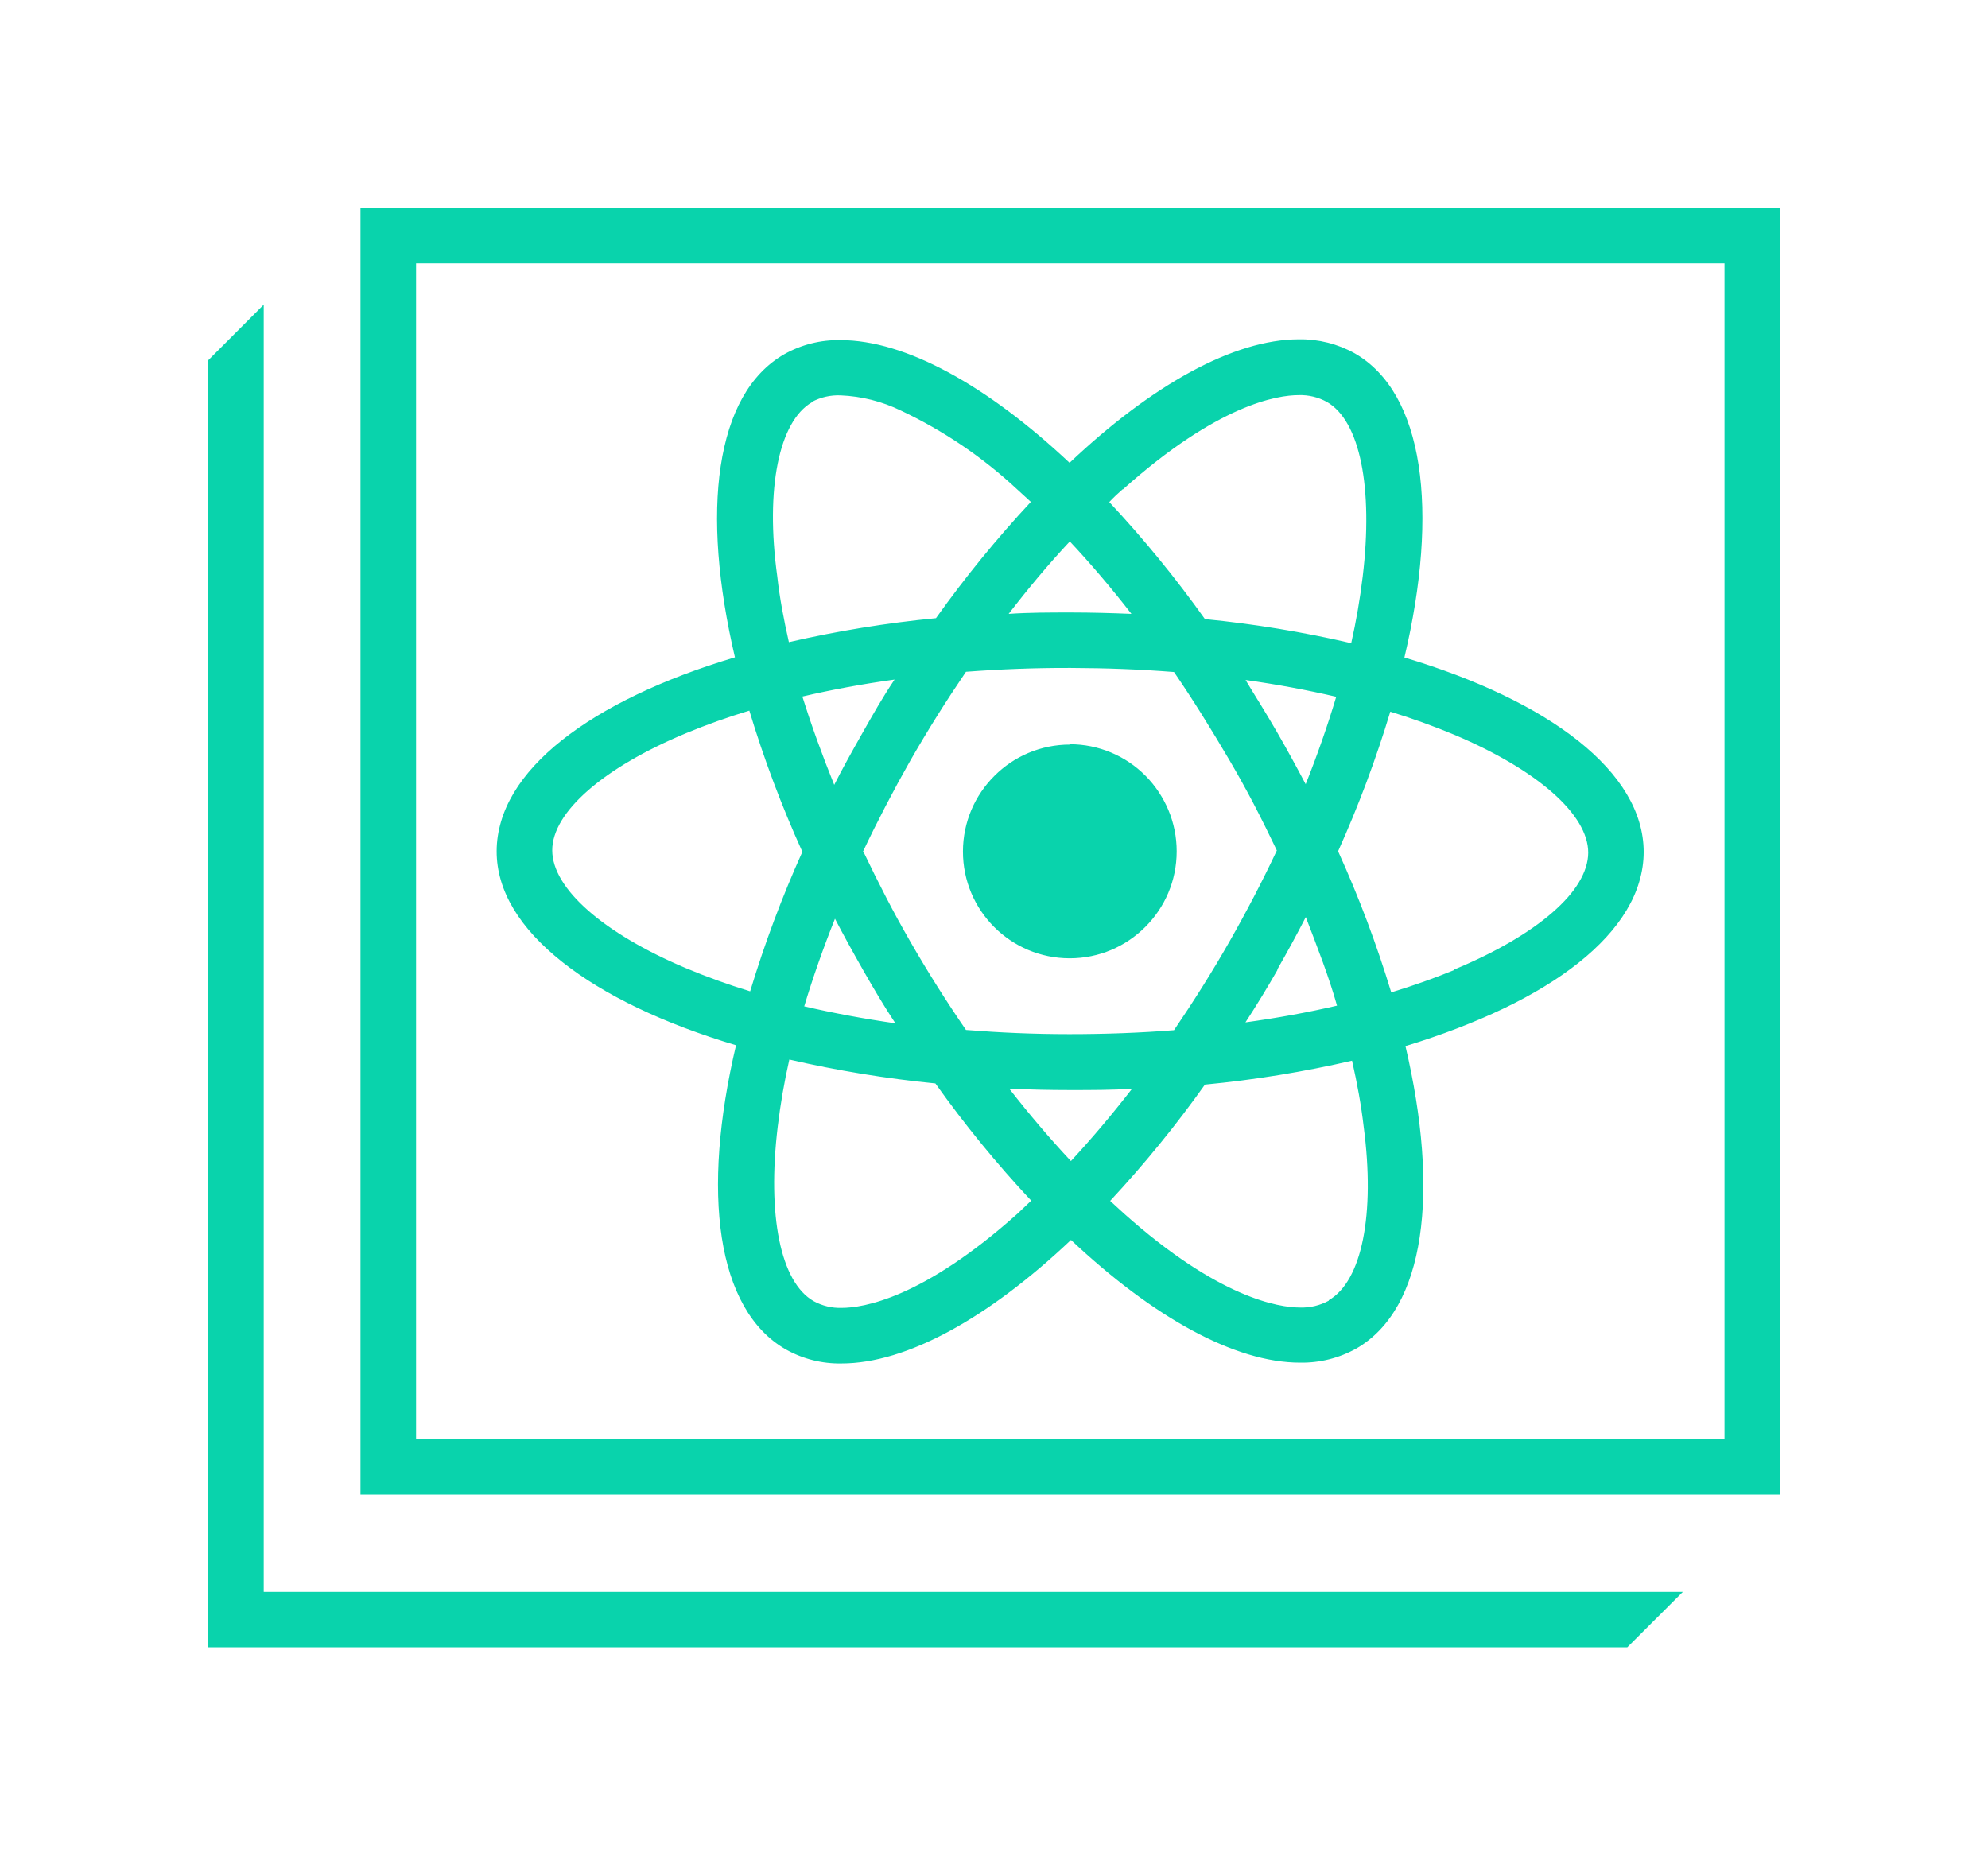
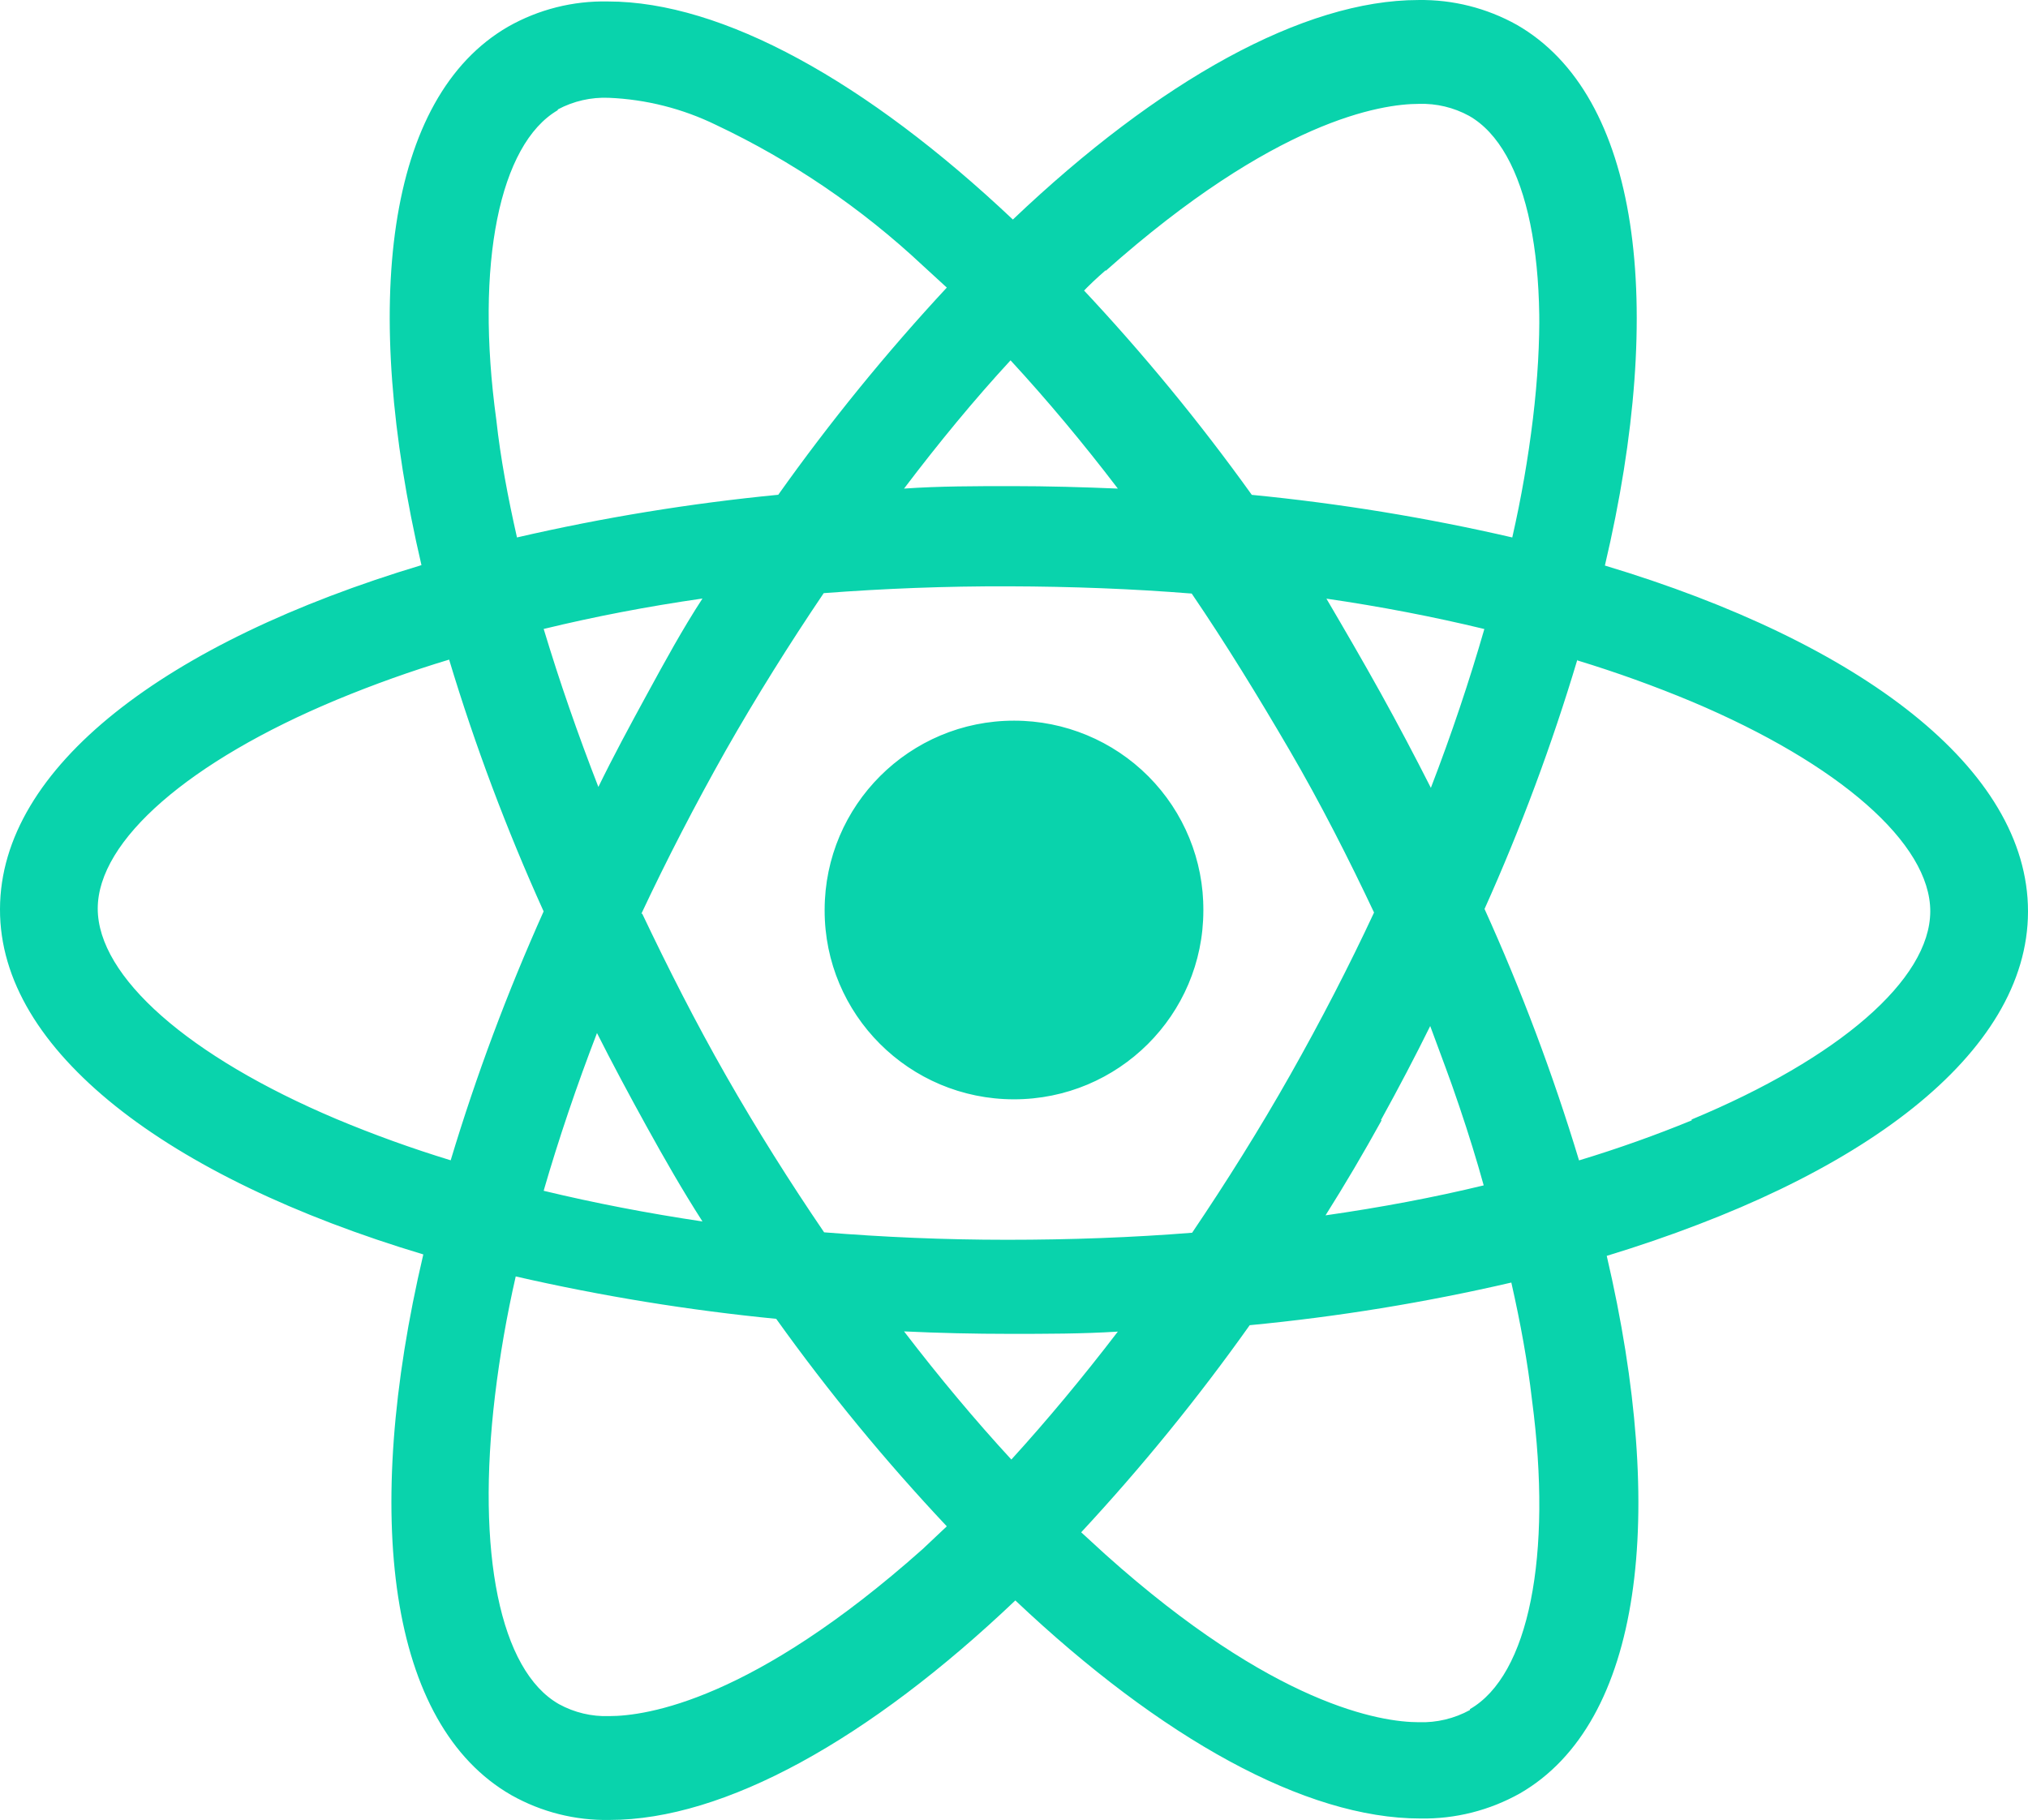
- <svg xmlns="http://www.w3.org/2000/svg" viewBox="0 0 170.96 159.93">
-   <defs>
-     <style>.cls-1{fill:#09d3ac;}</style>
-   </defs>
-   <path class="cls-1" d="M141.35,73.27c0-6.89-8.11-13-20.58-16.73,3-12.67,1.69-22.75-4.28-26.16a9.55,9.55,0,0,0-4.79-1.2c-5.57,0-12.61,3.89-19.72,10.62-7.11-6.68-14.13-10.55-19.69-10.55a9.46,9.46,0,0,0-4.86,1.22c-5.94,3.42-7.17,13.44-4.21,26.05-12.41,3.71-20.48,9.77-20.5,16.63s8.12,13,20.59,16.72c-3,12.68-1.7,22.75,4.28,26.16a9.41,9.41,0,0,0,4.78,1.2c5.58,0,12.62-3.89,19.73-10.62,7.1,6.68,14.12,10.55,19.69,10.55a9.59,9.59,0,0,0,4.86-1.22c5.94-3.42,7.16-13.44,4.21-26C133.27,86.18,141.34,80.12,141.35,73.27ZM96.56,42.06c8.19-7.33,13.31-8.12,15.13-8.12h0a4.71,4.71,0,0,1,2.42.58c2.86,1.63,4,7.38,3.09,15a56.73,56.73,0,0,1-1,5.79,97.7,97.7,0,0,0-12.58-2.07,98.47,98.47,0,0,0-8.24-10.08C95.75,42.79,96.15,42.42,96.56,42.06ZM71.77,78.94c.78,1.5,1.61,3,2.47,4.51S76,86.49,77,88c-2.71-.39-5.34-.88-7.84-1.46C69.86,84,70.75,81.5,71.77,78.94ZM69,59.9c2.53-.59,5.18-1.08,7.93-1.46-1,1.48-1.86,3-2.76,4.59s-1.69,3-2.46,4.52Q70.18,63.65,69,59.9Zm5.21,13.34q1.86-3.93,4.09-7.86c1.5-2.62,3.11-5.17,4.77-7.61,2.91-.22,5.91-.34,9-.33s6,.12,8.89.35c1.66,2.42,3.25,5,4.75,7.55s2.88,5.22,4.12,7.83c-1.23,2.62-2.6,5.25-4.08,7.85s-3.11,5.18-4.77,7.62c-2.91.23-5.91.34-9,.34s-6-.13-8.89-.36c-1.66-2.42-3.26-4.94-4.76-7.55S75.5,75.85,74.25,73.24Zm32.86-14.77c2.72.38,5.35.87,7.84,1.45-.74,2.47-1.62,5-2.64,7.55-.79-1.5-1.61-3-2.48-4.51S108,59.93,107.11,58.47Zm2.76,24.92q1.29-2.27,2.46-4.53c1,2.6,2,5.16,2.7,7.66-2.52.59-5.17,1.07-7.92,1.45Q108.52,85.75,109.87,83.39ZM92,46.56c1.8,1.92,3.57,4,5.3,6.23-1.71-.07-3.46-.12-5.23-.12s-3.58,0-5.33.12C88.45,50.57,90.2,48.48,92,46.56Zm-22.18-12A4.82,4.82,0,0,1,72.29,34a13.11,13.11,0,0,1,5.19,1.31,39.07,39.07,0,0,1,10,6.78l1.17,1.07a98.49,98.49,0,0,0-8.16,10,98.88,98.88,0,0,0-12.65,2.06c-.44-1.94-.8-3.84-1-5.67C65.8,42,67,36.24,69.81,34.6ZM64.53,85.26a58.75,58.75,0,0,1-5.54-2c-7.1-3-11.5-6.85-11.5-10.14S51.91,66,59,63.05a57.63,57.63,0,0,1,5.44-1.94A97.93,97.93,0,0,0,69,73.25,98.72,98.72,0,0,0,64.53,85.26Zm23,19.1c-8.19,7.33-13.31,8.11-15.14,8.11a4.69,4.69,0,0,1-2.42-.58c-2.86-1.63-4-7.38-3.09-15a56.07,56.07,0,0,1,1-5.78,99.51,99.51,0,0,0,12.58,2.06,97.17,97.17,0,0,0,8.24,10.08Zm4.57-4.51c-1.8-1.92-3.57-4-5.31-6.23,1.72.08,3.47.12,5.24.12s3.58,0,5.33-.11C95.63,95.85,93.87,97.93,92.09,99.85Zm22.18,12a4.82,4.82,0,0,1-2.48.59c-1.82,0-7-.8-15.16-8.1l-1.17-1.07a98.44,98.44,0,0,0,8.15-10,97,97,0,0,0,12.66-2.06c.44,1.94.79,3.84,1,5.67C118.27,104.42,117.12,110.18,114.27,111.81Zm10.8-28.44c-1.71.7-3.52,1.35-5.44,1.93a98.54,98.54,0,0,0-4.57-12.14,98.1,98.1,0,0,0,4.49-12,58.75,58.75,0,0,1,5.54,2c7.09,3,11.5,6.85,11.49,10.14S132.17,80.42,125.07,83.37ZM92,82.39a9.18,9.18,0,1,0-9.17-9.19A9.17,9.17,0,0,0,92,82.39ZM31,17.88V128.53H153.07V17.88ZM148.3,123.77H35.78V22.65H148.3Zm-85-33.9c-3,12.68-1.7,22.75,4.28,26.16a9.41,9.41,0,0,0,4.78,1.2c5.58,0,12.62-3.89,19.73-10.62,7.1,6.68,14.12,10.55,19.69,10.55a9.59,9.59,0,0,0,4.86-1.22c5.94-3.42,7.16-13.44,4.21-26,12.41-3.72,20.48-9.78,20.49-16.63s-8.11-13-20.58-16.73c3-12.67,1.69-22.75-4.28-26.16a9.55,9.55,0,0,0-4.79-1.2c-5.57,0-12.61,3.89-19.72,10.62-7.11-6.68-14.13-10.55-19.69-10.55a9.46,9.46,0,0,0-4.86,1.22c-5.94,3.42-7.17,13.44-4.21,26.05-12.41,3.71-20.48,9.77-20.5,16.63S50.84,86.13,63.31,89.87Zm24.21,14.49c-8.19,7.33-13.31,8.11-15.14,8.11a4.69,4.69,0,0,1-2.42-.58c-2.86-1.63-4-7.38-3.09-15a56.07,56.07,0,0,1,1-5.78,99.51,99.51,0,0,0,12.58,2.06,97.17,97.17,0,0,0,8.24,10.08Zm24.79-36.89c-.79-1.5-1.61-3-2.48-4.51s-1.8-3-2.72-4.49c2.72.38,5.35.87,7.84,1.45C114.21,62.39,113.33,64.92,112.31,67.47Zm2.72,19c-2.52.59-5.17,1.07-7.92,1.45q1.41-2.22,2.76-4.58t2.46-4.53C113.37,81.46,114.28,84,115,86.52Zm-5.21-13.35c-1.23,2.62-2.6,5.25-4.08,7.85s-3.11,5.18-4.77,7.62c-2.91.23-5.91.34-9,.34s-6-.13-8.89-.36c-1.66-2.42-3.26-4.94-4.76-7.55s-2.87-5.22-4.12-7.83q1.86-3.93,4.09-7.86c1.5-2.62,3.11-5.17,4.77-7.61,2.91-.22,5.91-.34,9-.33s6,.12,8.89.35c1.66,2.42,3.25,5,4.75,7.55S108.58,70.56,109.82,73.17ZM77,88c-2.71-.39-5.34-.88-7.84-1.46.74-2.46,1.63-5,2.65-7.55.78,1.5,1.61,3,2.47,4.51S76,86.49,77,88ZM74.21,63c-.87,1.5-1.69,3-2.46,4.52Q70.18,63.65,69,59.9c2.53-.59,5.18-1.08,7.93-1.46C76,59.92,75.11,61.45,74.21,63ZM92.09,99.85c-1.8-1.92-3.57-4-5.31-6.23,1.72.08,3.47.12,5.24.12s3.58,0,5.33-.11C95.63,95.85,93.87,97.93,92.09,99.85Zm22.18,12a4.82,4.82,0,0,1-2.48.59c-1.82,0-7-.8-15.16-8.1l-1.17-1.07a98.44,98.44,0,0,0,8.15-10,97,97,0,0,0,12.66-2.06c.44,1.94.79,3.84,1,5.67C118.27,104.42,117.12,110.18,114.27,111.81Zm5.28-50.66a58.75,58.75,0,0,1,5.54,2c7.09,3,11.5,6.85,11.49,10.14s-4.41,7.16-11.51,10.11c-1.71.7-3.52,1.35-5.44,1.93a98.54,98.54,0,0,0-4.57-12.14A98.1,98.1,0,0,0,119.55,61.15Zm-23-19.09c8.19-7.33,13.31-8.12,15.13-8.12h0a4.71,4.71,0,0,1,2.42.58c2.86,1.63,4,7.38,3.09,15a56.73,56.73,0,0,1-1,5.79,97.7,97.7,0,0,0-12.58-2.07,98.47,98.47,0,0,0-8.24-10.08C95.75,42.79,96.15,42.42,96.56,42.06ZM92,46.56c1.8,1.92,3.57,4,5.3,6.23-1.71-.07-3.46-.12-5.23-.12s-3.58,0-5.33.12C88.45,50.57,90.2,48.48,92,46.56Zm-22.18-12A4.82,4.82,0,0,1,72.29,34a13.11,13.11,0,0,1,5.19,1.31,39.07,39.07,0,0,1,10,6.78l1.17,1.07a98.49,98.49,0,0,0-8.16,10,98.88,98.88,0,0,0-12.65,2.06c-.44-1.94-.8-3.84-1-5.67C65.8,42,67,36.24,69.81,34.6ZM59,63.05a57.63,57.63,0,0,1,5.44-1.94A97.93,97.93,0,0,0,69,73.25a98.72,98.72,0,0,0-4.49,12,58.75,58.75,0,0,1-5.54-2c-7.1-3-11.5-6.85-11.5-10.14S51.91,66,59,63.05Zm33,1a9.18,9.18,0,1,0,9.17,9.19A9.17,9.17,0,0,0,92,64Zm0,0a9.18,9.18,0,1,0,9.17,9.19A9.17,9.17,0,0,0,92,64Zm0,0a9.18,9.18,0,1,0,9.17,9.19A9.17,9.17,0,0,0,92,64Zm49.35,9.24c0-6.89-8.11-13-20.58-16.73,3-12.67,1.69-22.75-4.28-26.16a9.55,9.55,0,0,0-4.79-1.2c-5.57,0-12.61,3.89-19.72,10.62-7.11-6.68-14.13-10.55-19.69-10.55a9.46,9.46,0,0,0-4.86,1.22c-5.94,3.42-7.17,13.44-4.21,26.05-12.41,3.71-20.48,9.77-20.5,16.63s8.12,13,20.59,16.72c-3,12.68-1.7,22.75,4.28,26.16a9.41,9.41,0,0,0,4.78,1.2c5.58,0,12.62-3.89,19.73-10.62,7.1,6.68,14.12,10.55,19.69,10.55a9.59,9.59,0,0,0,4.86-1.22c5.94-3.42,7.16-13.44,4.21-26C133.27,86.18,141.34,80.12,141.35,73.27ZM96.56,42.06c8.19-7.33,13.31-8.12,15.13-8.12h0a4.71,4.71,0,0,1,2.42.58c2.86,1.63,4,7.38,3.09,15a56.73,56.73,0,0,1-1,5.79,97.7,97.7,0,0,0-12.58-2.07,98.47,98.47,0,0,0-8.24-10.08C95.75,42.79,96.15,42.42,96.56,42.06ZM71.77,78.94c.78,1.5,1.61,3,2.47,4.51S76,86.49,77,88c-2.71-.39-5.34-.88-7.84-1.46C69.86,84,70.75,81.5,71.77,78.94ZM69,59.9c2.53-.59,5.18-1.08,7.93-1.46-1,1.48-1.86,3-2.76,4.59s-1.69,3-2.46,4.52Q70.18,63.65,69,59.9Zm5.21,13.34q1.86-3.93,4.09-7.86c1.5-2.62,3.11-5.17,4.77-7.61,2.91-.22,5.91-.34,9-.33s6,.12,8.89.35c1.66,2.42,3.25,5,4.75,7.55s2.88,5.22,4.12,7.83c-1.23,2.62-2.6,5.25-4.08,7.85s-3.11,5.18-4.77,7.62c-2.91.23-5.91.34-9,.34s-6-.13-8.89-.36c-1.66-2.42-3.26-4.94-4.76-7.55S75.5,75.85,74.25,73.24Zm32.86-14.77c2.72.38,5.35.87,7.84,1.45-.74,2.47-1.62,5-2.64,7.55-.79-1.5-1.61-3-2.48-4.51S108,59.93,107.11,58.47Zm2.76,24.92q1.29-2.27,2.46-4.53c1,2.6,2,5.16,2.7,7.66-2.52.59-5.17,1.07-7.92,1.45Q108.52,85.75,109.87,83.39ZM92,46.56c1.8,1.92,3.57,4,5.3,6.23-1.71-.07-3.46-.12-5.23-.12s-3.58,0-5.33.12C88.45,50.57,90.2,48.48,92,46.56Zm-22.18-12A4.82,4.82,0,0,1,72.29,34a13.11,13.11,0,0,1,5.19,1.31,39.07,39.07,0,0,1,10,6.78l1.17,1.07a98.49,98.49,0,0,0-8.16,10,98.88,98.88,0,0,0-12.65,2.06c-.44-1.94-.8-3.84-1-5.67C65.8,42,67,36.24,69.81,34.6ZM64.53,85.26a58.75,58.75,0,0,1-5.54-2c-7.1-3-11.5-6.85-11.5-10.14S51.91,66,59,63.05a57.63,57.63,0,0,1,5.44-1.94A97.93,97.93,0,0,0,69,73.25,98.72,98.72,0,0,0,64.53,85.26Zm23,19.1c-8.19,7.33-13.31,8.11-15.14,8.11a4.69,4.69,0,0,1-2.42-.58c-2.86-1.63-4-7.38-3.09-15a56.07,56.07,0,0,1,1-5.78,99.51,99.51,0,0,0,12.58,2.06,97.17,97.17,0,0,0,8.24,10.08Zm4.57-4.51c-1.8-1.92-3.57-4-5.31-6.23,1.72.08,3.47.12,5.24.12s3.58,0,5.33-.11C95.63,95.85,93.87,97.93,92.09,99.85Zm22.18,12a4.82,4.82,0,0,1-2.48.59c-1.82,0-7-.8-15.16-8.1l-1.17-1.07a98.44,98.44,0,0,0,8.15-10,97,97,0,0,0,12.66-2.06c.44,1.94.79,3.84,1,5.67C118.27,104.42,117.12,110.18,114.27,111.81Zm10.8-28.44c-1.71.7-3.52,1.35-5.44,1.93a98.54,98.54,0,0,0-4.57-12.14,98.1,98.1,0,0,0,4.49-12,58.75,58.75,0,0,1,5.54,2c7.09,3,11.5,6.85,11.49,10.14S132.17,80.42,125.07,83.37ZM92,82.39a9.18,9.18,0,1,0-9.17-9.19A9.17,9.17,0,0,0,92,82.39Zm-69.32,54.5V26.2L17.89,31V141.66H139.94l4.78-4.77Z" />
+ <svg xmlns="http://www.w3.org/2000/svg" width="332px" height="298px" viewBox="0 0 332 298" version="1.1">
+   <g id="Page-1" stroke="none" stroke-width="1" fill="none" fill-rule="evenodd">
+     <path d="M332,149.219 C332,125.901 304.701,105.223 262.725,92.599 C272.824,49.72 268.414,15.606 248.318,4.065 C243.391,1.314 237.83,-0.087 232.195,0.004 C213.445,0.004 189.748,13.169 165.815,35.946 C141.882,13.338 118.252,0.241 99.536,0.241 C93.813,0.114 88.162,1.54 83.177,4.37 C63.182,15.944 59.042,49.855 69.005,92.532 C27.232,105.088 0.067,125.597 0,148.813 C-0.067,172.03 27.333,192.809 69.308,205.399 C59.21,248.312 63.586,282.393 83.715,293.933 C88.625,296.7 94.178,298.102 99.805,297.994 C118.588,297.994 142.286,284.829 166.219,262.053 C190.118,284.66 213.748,297.757 232.498,297.757 C238.218,297.863 243.864,296.438 248.857,293.628 C268.852,282.054 272.958,248.143 263.028,205.636 C304.802,192.911 331.966,172.402 332,149.219 Z M181,43.363 C208.76,18.67 226.115,16.008 232.284,16.008 L232.284,16.008 C235.145,15.917 237.978,16.592 240.487,17.962 C250.181,23.453 254.045,42.824 250.961,68.494 C250.17,75.05 249.039,81.561 247.571,88 C233.525,84.755 219.281,82.426 204.93,81.027 C196.384,69.107 187.054,57.763 177,47.069 C178.254,45.822 179.61,44.576 181,43.363 Z M97.656,169 C100.242,174.132 102.995,179.265 105.847,184.432 C108.699,189.598 111.684,194.833 115,200 C106.013,198.666 97.291,196.989 89,195.004 C91.321,186.313 94.273,177.759 97.656,169 Z M89,102.968 C97.295,100.96 105.984,99.293 115,98 C111.721,103.036 108.902,108.209 105.951,113.619 C103,119.03 100.41,123.828 97.885,129 C94.541,120.153 91.579,111.475 89,102.968 Z M105,149.603 C109.177,140.715 113.77,131.826 118.779,122.938 C123.832,114.05 129.256,105.399 134.848,97.121 C144.652,96.375 154.759,95.968 165.168,96.002 C175.578,96.036 185.382,96.409 195.118,97.189 C200.71,105.399 206.067,114.152 211.12,122.802 C216.173,131.453 220.823,140.511 225,149.365 C220.856,158.254 216.241,167.176 211.255,175.996 C206.269,184.816 200.778,193.569 195.185,201.847 C185.382,202.627 175.275,203 164.865,203 C154.455,203 144.652,202.559 134.916,201.779 C129.323,193.569 123.933,185.02 118.88,176.166 C113.827,167.311 109.346,158.457 105.135,149.603 L105,149.603 Z M217,98 C226.02,99.309 234.742,100.997 243,102.994 C240.546,111.502 237.628,120.217 234.245,129 C231.625,123.833 228.906,118.667 226.02,113.466 C223.135,108.264 220.084,103.029 217.133,98 L217,98 Z M226.061,183.415 C228.884,178.265 231.576,173.127 234.136,168 C237.419,176.847 240.702,185.559 243,194.066 C234.727,196.074 226.028,197.707 217,199 C220.173,193.964 223.237,188.769 226.192,183.415 L226.061,183.415 Z M165.434,59 C171.4,65.472 177.266,72.483 183,80 C177.332,79.764 171.532,79.596 165.666,79.596 C159.799,79.596 153.8,79.596 148,80 C153.668,72.517 159.468,65.472 165.434,59 Z M91.329,17.915 C93.894,16.546 96.778,15.89 99.681,16.015 C105.773,16.27 111.747,17.783 117.23,20.459 C129.622,26.32 141.03,34.08 151.044,43.459 L155,47.089 C145.073,57.779 135.856,69.111 127.408,81.012 C113.014,82.411 98.726,84.745 84.634,88 C83.146,81.419 81.929,74.974 81.253,68.766 C77.736,43.154 81.794,23.614 91.295,18.05 L91.329,17.915 Z M73.83,190 C67.453,188.052 61.178,185.786 55.028,183.209 C30.933,173.023 16,159.95 16,148.779 C16,137.608 31,124.604 55.062,114.587 C61.102,112.084 67.264,109.886 73.524,108 C77.767,122.067 82.937,135.838 89,149.221 C83.066,162.471 77.998,176.093 73.83,190 L73.83,190 Z M151.034,253.657 C123.274,278.362 105.919,280.991 99.716,280.991 C96.855,281.086 94.021,280.411 91.513,279.036 C81.819,273.543 77.955,254.163 81.039,228.481 C81.827,221.933 82.958,215.43 84.429,209 C98.479,212.218 112.722,214.537 127.07,215.943 C135.606,227.876 144.937,239.226 155,249.916 L151.034,253.657 Z M165.583,239 C159.623,232.528 153.762,225.517 148,218 C153.695,218.27 159.49,218.404 165.351,218.404 C171.212,218.404 177.205,218.404 183,218.034 C177.272,225.517 171.444,232.528 165.55,239 L165.583,239 Z M240.664,279.99 C238.096,281.399 235.197,282.09 232.271,281.991 C226.111,281.991 208.578,279.278 180.96,254.524 L177,250.895 C186.925,240.208 196.14,228.881 204.585,216.985 C219.006,215.607 233.32,213.273 247.434,210 C248.923,216.579 250.108,223.021 250.818,229.227 C254.169,254.795 250.277,274.327 240.631,279.854 L240.664,279.99 Z M276.956,183.444 C271.155,185.822 265.015,188.03 258.502,190 C254.245,175.928 249.066,162.152 243,148.762 C248.959,135.522 254.046,121.905 258.231,108 C264.605,109.949 270.877,112.216 277.024,114.794 C301.074,124.984 316.034,138.062 316,149.238 C315.966,160.413 301.006,173.287 276.922,183.308 L276.956,183.444 Z M165.966,180 C183.087,180.019 196.981,166.155 197,149.034 C197.019,131.913 183.155,118.019 166.034,118 C148.913,117.981 135.019,131.845 135,148.966 C134.982,157.191 138.237,165.084 144.046,170.906 C149.855,176.728 157.742,180 165.966,180 L165.966,180 Z M69.308,205.357 C59.21,248.29 63.586,282.385 83.715,293.931 C88.625,296.699 94.178,298.102 99.805,297.994 C118.588,297.994 142.286,284.823 166.219,262.036 C190.118,284.654 213.748,297.757 232.498,297.757 C238.218,297.863 243.864,296.437 248.857,293.626 C268.852,282.047 272.958,248.12 263.028,205.594 C304.802,192.999 331.966,172.48 332,149.287 C332.034,126.094 304.701,105.271 262.725,92.641 C272.824,49.743 268.414,15.613 248.318,4.067 C243.391,1.314 237.83,-0.087 232.195,0.004 C213.445,0.004 189.748,13.175 165.815,35.962 C141.882,13.344 118.252,0.241 99.536,0.241 C93.813,0.114 88.162,1.541 83.177,4.372 C63.182,15.952 59.042,49.878 69.005,92.574 C27.232,105.135 0.067,125.654 0,148.881 C-0.067,172.108 27.367,192.694 69.342,205.357 L69.308,205.357 Z M151.034,253.657 C123.274,278.362 105.919,280.991 99.716,280.991 C96.855,281.086 94.021,280.411 91.513,279.036 C81.819,273.543 77.955,254.163 81.039,228.481 C81.827,221.933 82.958,215.43 84.429,209 C98.479,212.218 112.722,214.537 127.07,215.943 C135.606,227.876 144.937,239.226 155,249.916 L151.034,253.657 Z M234.245,129 C231.625,123.833 228.906,118.667 226.02,113.466 C223.135,108.264 220.051,103.132 217,98 C226.02,99.309 234.742,100.997 243,102.994 C240.579,111.502 237.661,120.217 234.278,129 L234.245,129 Z M243,194.066 C234.727,196.074 226.028,197.707 217,199 C220.086,193.964 223.106,188.769 226.061,183.415 C229.015,178.061 231.707,172.923 234.136,168 C237.583,177.018 240.571,185.661 242.934,194.236 L243,194.066 Z M224.966,149.365 C220.824,158.254 216.21,167.176 211.225,175.996 C206.241,184.816 200.751,193.569 195.16,201.847 C185.359,202.627 175.255,203 164.848,203 C154.441,203 144.641,202.559 134.907,201.779 C129.317,193.569 123.928,185.02 118.876,176.166 C113.824,167.311 109.21,158.457 105,149.603 C109.176,140.715 113.768,131.826 118.775,122.938 C123.827,114.05 129.249,105.399 134.84,97.121 C144.641,96.375 154.745,95.968 165.152,96.002 C175.559,96.036 185.359,96.409 195.093,97.189 C200.683,105.399 206.038,114.152 211.09,122.802 C216.142,131.453 220.824,140.681 225,149.535 L224.966,149.365 Z M115,200 C106.013,198.658 97.291,196.972 89,194.977 C91.454,186.513 94.406,177.774 97.788,169 C100.375,174.161 103.128,179.322 105.98,184.517 C108.832,189.713 111.684,194.805 115,200 Z M106.082,113.568 C103.23,118.689 100.541,123.811 98.016,129 C94.585,120.192 91.579,111.52 89,102.985 C97.295,100.97 105.984,99.297 115,98 C111.951,103.053 109.033,108.276 106.082,113.568 Z M165.583,239 C159.623,232.528 153.762,225.517 148,218 C153.695,218.27 159.49,218.404 165.351,218.404 C171.212,218.404 177.205,218.404 183,218.034 C177.305,225.517 171.477,232.528 165.583,239 Z M240.648,279.99 C238.081,281.399 235.182,282.09 232.257,281.991 C226.098,281.991 208.57,279.278 180.959,254.524 L177,250.895 C186.923,240.208 196.135,228.881 204.578,216.985 C218.995,215.607 233.306,213.273 247.416,210 C248.905,216.579 250.089,223.021 250.8,229.227 C254.183,254.795 250.292,274.327 240.648,279.854 L240.648,279.99 Z M258.231,108.135 C264.605,110.077 270.877,112.337 277.024,114.907 C301.074,125.064 316.034,138.098 316,149.237 C315.966,160.376 301.04,173.478 276.956,183.466 C271.155,185.836 265.015,188.036 258.502,190 C254.245,175.975 249.066,162.244 243,148.898 C248.97,135.614 254.058,121.951 258.231,108 L258.231,108.135 Z M181,44.363 C208.76,19.67 226.115,17.008 232.284,17.008 L232.284,17.008 C235.145,16.917 237.978,17.592 240.487,18.962 C250.181,24.453 254.045,43.824 250.961,69.494 C250.17,76.05 249.039,82.561 247.571,89 C233.525,85.755 219.281,83.426 204.93,82.027 C196.384,70.107 187.054,58.763 177,48.069 C178.288,46.688 179.644,45.441 181.034,44.228 L181,44.363 Z M165.434,59 C171.4,65.472 177.266,72.483 183,80 C177.332,79.764 171.532,79.596 165.666,79.596 C159.799,79.596 153.8,79.596 148,80 C153.668,72.517 159.468,65.472 165.434,59 Z M91.329,17.915 C93.894,16.546 96.778,15.89 99.681,16.015 C105.773,16.27 111.747,17.783 117.23,20.459 C129.622,26.32 141.03,34.08 151.044,43.459 L155,47.089 C145.073,57.779 135.856,69.111 127.408,81.012 C113.014,82.411 98.726,84.745 84.634,88 C83.146,81.419 81.929,74.974 81.253,68.766 C77.736,43.154 81.794,23.614 91.295,18.05 L91.329,17.915 Z M55.094,114.59 C61.128,112.086 67.284,109.886 73.539,108 C77.777,122.073 82.942,135.849 89,149.238 C83.05,162.481 77.964,176.097 73.776,190 C67.405,188.051 61.136,185.784 54.992,183.206 C30.919,173.016 16,159.938 16,148.762 C16,137.587 31.054,124.611 55.094,114.59 Z M166.033,118.168 C148.913,118.15 135.019,131.976 135,149.051 C134.981,166.125 148.845,179.981 165.966,180 C183.086,180.019 196.98,166.192 196.999,149.118 C197.062,140.887 193.827,132.971 188.013,127.128 C182.199,121.286 174.287,118 166.033,118 L166.033,118.168 Z M166.033,118.168 C148.913,118.15 135.019,131.976 135,149.051 C134.981,166.125 148.845,179.981 165.966,180 C183.086,180.019 196.98,166.192 196.999,149.118 C197.062,140.887 193.827,132.971 188.013,127.128 C182.199,121.286 174.287,118 166.033,118 L166.033,118.168 Z M166.033,118.168 C148.913,118.15 135.019,131.976 135,149.051 C134.981,166.125 148.845,179.981 165.966,180 C183.086,180.019 196.98,166.192 196.999,149.118 C197.062,140.887 193.827,132.971 188.013,127.128 C182.199,121.286 174.287,118 166.033,118 L166.033,118.168 Z M332,149.219 C332,125.901 304.701,105.223 262.725,92.599 C272.824,49.72 268.414,15.606 248.318,4.065 C243.391,1.314 237.83,-0.087 232.195,0.004 C213.445,0.004 189.748,13.169 165.815,35.946 C141.882,13.338 118.252,0.241 99.536,0.241 C93.813,0.114 88.162,1.54 83.177,4.37 C63.182,15.944 59.042,49.855 69.005,92.532 C27.232,105.088 0.067,125.597 0,148.813 C-0.067,172.03 27.333,192.809 69.308,205.399 C59.21,248.312 63.586,282.393 83.715,293.933 C88.625,296.7 94.178,298.102 99.805,297.994 C118.588,297.994 142.286,284.829 166.219,262.053 C190.118,284.66 213.748,297.757 232.498,297.757 C238.218,297.863 243.864,296.438 248.857,293.628 C268.852,282.054 272.958,248.143 263.028,205.636 C304.802,192.843 331.966,172.334 332,149.151 L332,149.219 Z M181,43.363 C208.76,18.67 226.115,16.008 232.284,16.008 L232.284,16.008 C235.145,15.917 237.978,16.592 240.487,17.962 C250.181,23.453 254.045,42.824 250.961,68.494 C250.17,75.05 249.039,81.561 247.571,88 C233.525,84.755 219.281,82.426 204.93,81.027 C196.384,69.107 187.054,57.763 177,47.069 C178.254,45.822 179.61,44.576 181,43.363 Z M97.656,169 C100.242,174.132 102.995,179.265 105.847,184.432 C108.699,189.598 111.684,194.833 115,200 C106.013,198.666 97.291,196.989 89,195.004 C91.321,186.313 94.273,177.759 97.656,169 Z M89,102.968 C97.295,100.96 105.984,99.293 115,98 C111.721,103.036 108.902,108.209 105.951,113.619 C103,119.03 100.41,123.828 97.885,129 C94.541,120.153 91.579,111.475 89,102.968 Z M105,149.603 C109.177,140.715 113.77,131.826 118.779,122.938 C123.832,114.05 129.256,105.399 134.848,97.121 C144.652,96.375 154.759,95.968 165.168,96.002 C175.578,96.036 185.382,96.409 195.118,97.189 C200.71,105.399 206.067,114.152 211.12,122.802 C216.173,131.453 220.823,140.511 225,149.365 C220.856,158.254 216.241,167.176 211.255,175.996 C206.269,184.816 200.778,193.569 195.185,201.847 C185.382,202.627 175.275,203 164.865,203 C154.455,203 144.652,202.559 134.916,201.779 C129.323,193.569 123.933,185.02 118.88,176.166 C113.827,167.311 109.346,158.457 105.135,149.603 L105,149.603 Z M217,98 C226.02,99.309 234.742,100.997 243,102.994 C240.546,111.502 237.628,120.217 234.245,129 C231.625,123.833 228.906,118.667 226.02,113.466 C223.135,108.264 220.084,103.029 217.133,98 L217,98 Z M226.061,183.415 C228.884,178.265 231.576,173.127 234.136,168 C237.419,176.847 240.702,185.559 243,194.066 C234.727,196.074 226.028,197.707 217,199 C220.173,193.964 223.237,188.769 226.192,183.415 L226.061,183.415 Z M165.434,59 C171.4,65.472 177.266,72.483 183,80 C177.332,79.764 171.532,79.596 165.666,79.596 C159.799,79.596 153.8,79.596 148,80 C153.668,72.517 159.468,65.472 165.434,59 Z M91.329,17.915 C93.894,16.546 96.778,15.89 99.681,16.015 C105.773,16.27 111.747,17.783 117.23,20.459 C129.622,26.32 141.03,34.08 151.044,43.459 L155,47.089 C145.073,57.779 135.856,69.111 127.408,81.012 C113.014,82.411 98.726,84.745 84.634,88 C83.146,81.419 81.929,74.974 81.253,68.766 C77.736,43.154 81.794,23.614 91.295,18.05 L91.329,17.915 Z M73.83,190 C67.453,188.052 61.178,185.786 55.028,183.209 C30.933,173.023 16,159.95 16,148.779 C16,137.608 31,124.604 55.062,114.587 C61.102,112.084 67.264,109.886 73.524,108 C77.767,122.067 82.937,135.838 89,149.221 C83.066,162.471 77.998,176.093 73.83,190 L73.83,190 Z M151.034,253.657 C123.274,278.362 105.919,280.991 99.716,280.991 C96.855,281.086 94.021,280.411 91.513,279.036 C81.819,273.543 77.955,254.163 81.039,228.481 C81.827,221.933 82.958,215.43 84.429,209 C98.479,212.218 112.722,214.537 127.07,215.943 C135.606,227.876 144.937,239.226 155,249.916 L151.034,253.657 Z M165.583,239 C159.623,232.528 153.762,225.517 148,218 C153.695,218.27 159.49,218.404 165.351,218.404 C171.212,218.404 177.205,218.404 183,218.034 C177.272,225.517 171.444,232.528 165.55,239 L165.583,239 Z M240.664,279.99 C238.096,281.399 235.197,282.09 232.271,281.991 C226.111,281.991 208.578,279.278 180.96,254.524 L177,250.895 C186.925,240.208 196.14,228.881 204.585,216.985 C219.006,215.607 233.32,213.273 247.434,210 C248.923,216.579 250.108,223.021 250.818,229.227 C254.169,254.795 250.277,274.327 240.631,279.854 L240.664,279.99 Z M276.956,183.444 C271.155,185.822 265.015,188.03 258.502,190 C254.245,175.928 249.066,162.152 243,148.762 C248.959,135.522 254.046,121.905 258.231,108 C264.605,109.949 270.877,112.216 277.024,114.794 C301.074,124.984 316.034,138.062 316,149.238 C315.966,160.413 301.006,173.287 276.922,183.308 L276.956,183.444 Z M165.966,180 C183.087,180.019 196.981,166.155 197,149.034 C197.019,131.913 183.155,118.019 166.034,118 C148.913,117.981 135.019,131.845 135,148.966 C134.982,157.191 138.237,165.084 144.046,170.906 C149.855,176.728 157.742,180 165.966,180 L165.966,180 Z" id="Shape" fill="#09D3AC" fill-rule="nonzero" />
+   </g>
</svg>
